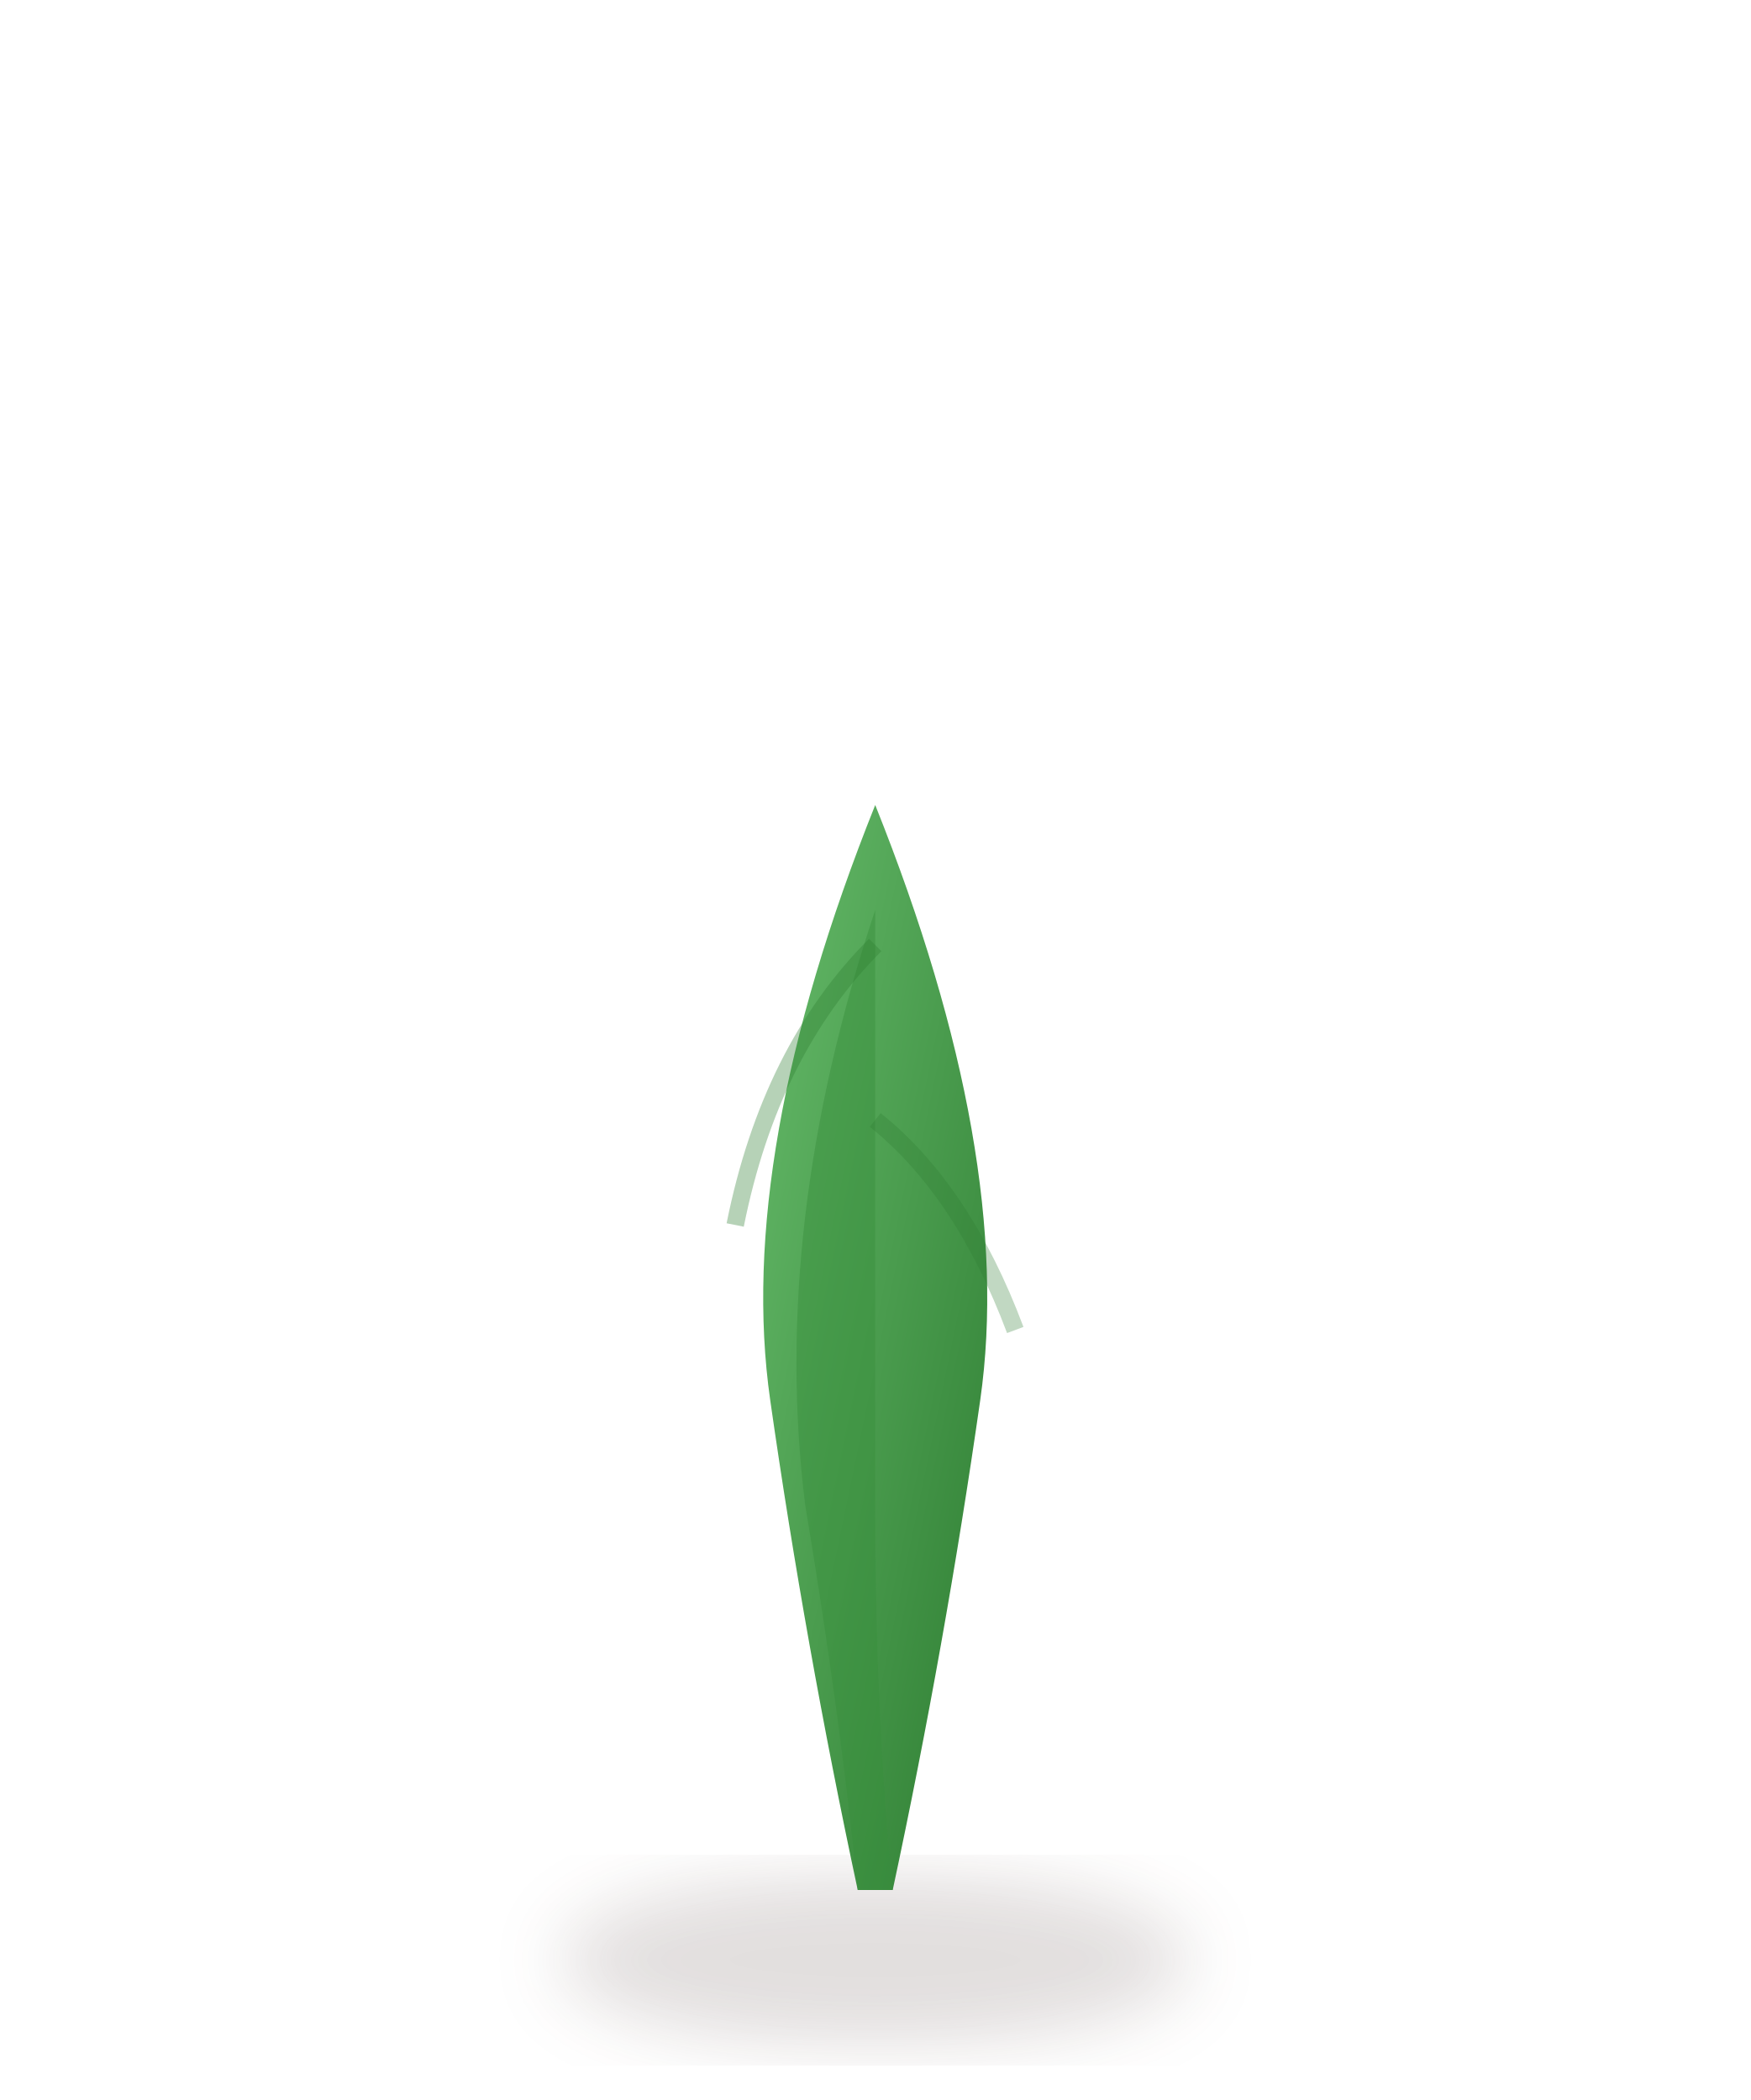
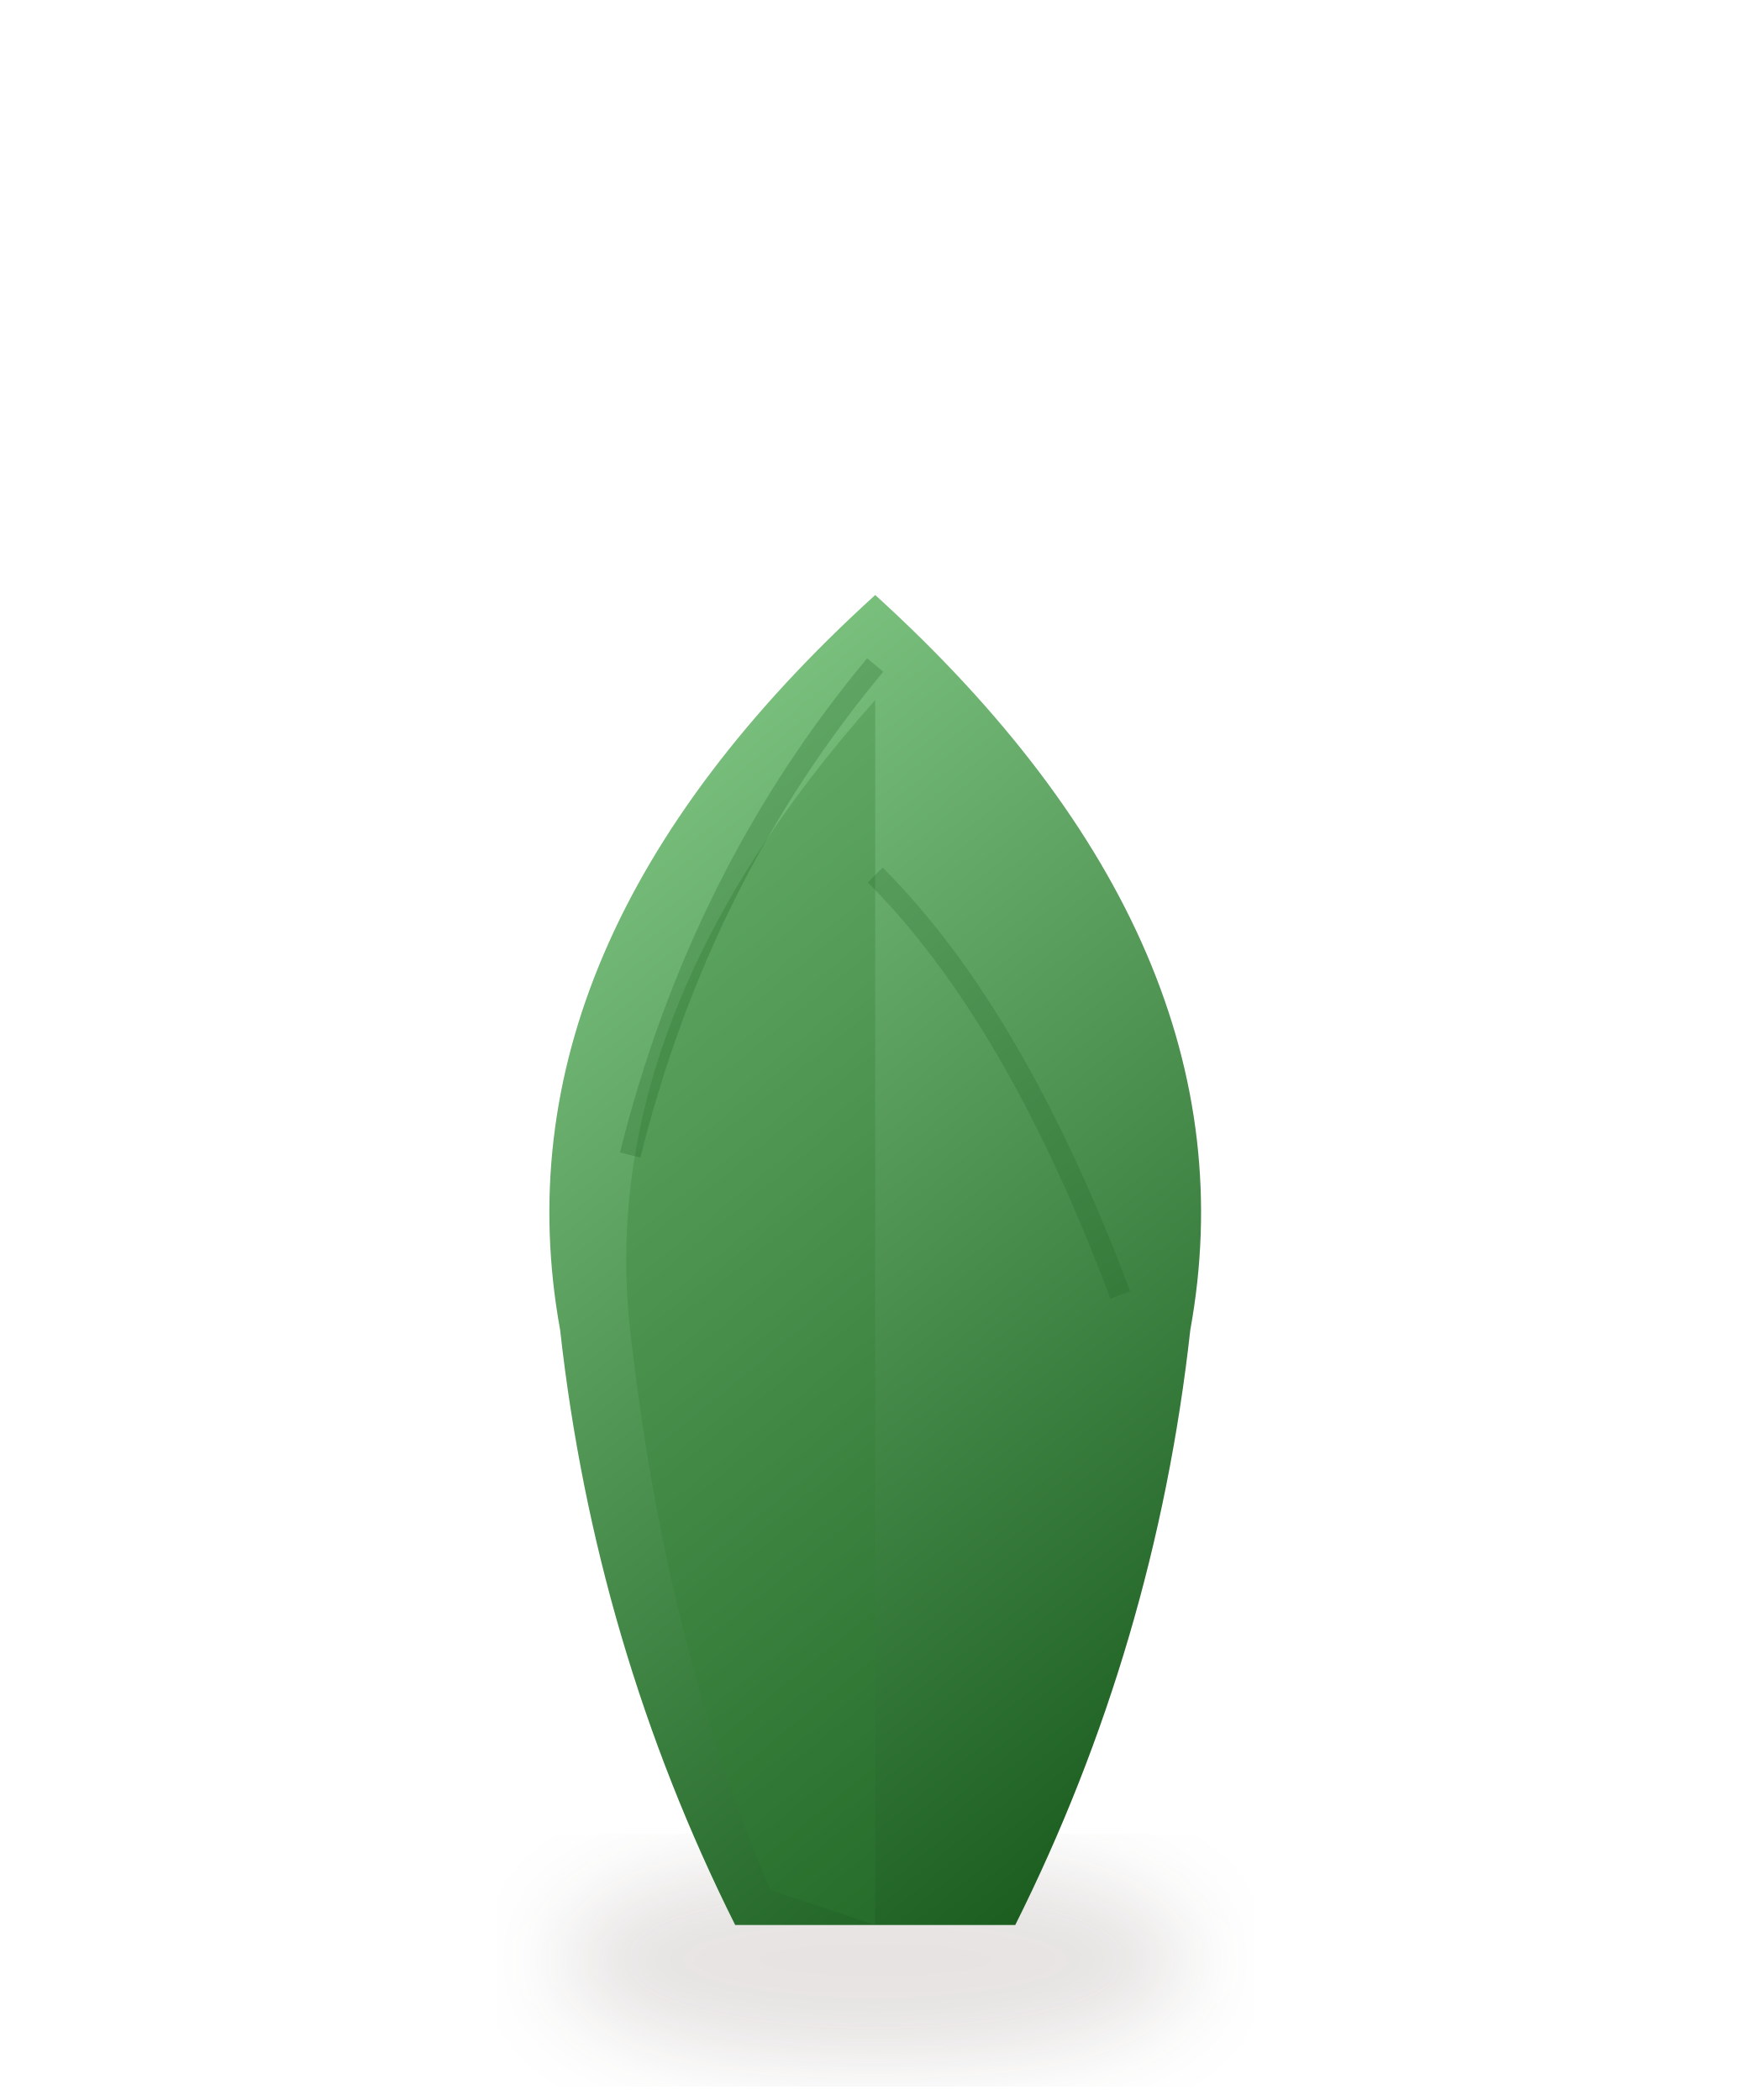
<svg xmlns="http://www.w3.org/2000/svg" viewBox="0 0 100 120">
  <defs>
-     <linearGradient id="cG" x1="0" y1="0" x2="1" y2="1">
-       <stop offset="0%" stop-color="#66BB6A" />
-       <stop offset="100%" stop-color="#2E7D32" />
+     <linearGradient id="cG" x1="0.3" y1="0" x2="0.7" y2="1">
+       <stop offset="0%" stop-color="#81C784" />
+       <stop offset="100%" stop-color="#1B5E20" />
    </linearGradient>
-     <filter id="sh">
-       <feGaussianBlur stdDeviation="2" />
+     <filter id="s">
+       <feGaussianBlur stdDeviation="2.5" />
    </filter>
  </defs>
-   <ellipse cx="50" cy="112" rx="18" ry="5" fill="#3E2723" opacity="0.15" filter="url(#sh)" />
-   <path d="M49 108 Q46 94 44 80 Q42 66 50 46 Q58 66 56 80 Q54 94 51 108Z" fill="url(#cG)" />
-   <path d="M49 108 Q48 98 46 86 Q44 70 50 52 Q50 70 50 86 Q50 98 51 108Z" fill="#388E3C" opacity="0.45" />
-   <path d="M50 54 Q44 60 42 70" stroke="#2E7D32" stroke-width="1" fill="none" opacity="0.35" />
-   <path d="M50 64 Q55 68 58 76" stroke="#2E7D32" stroke-width="1" fill="none" opacity="0.3" />
+   <ellipse cx="50" cy="112" rx="18" ry="6" fill="#3E2723" opacity="0.13" filter="url(#s)" />
+   <path d="M42 110 Q34 94 32 76 Q28 54 50 34 Q72 54 68 76 Q66 94 58 110Z" fill="url(#cG)" />
+   <path d="M44 108 Q38 94 36 76 Q34 58 50 40 Q50 60 50 80 Q50 96 50 110Z" fill="#2E7D32" opacity="0.3" />
+   <path d="M50 38 Q40 50 36 66" stroke="#1B5E20" stroke-width="1.2" fill="none" opacity="0.25" />
+   <path d="M50 50 Q58 58 64 74" stroke="#1B5E20" stroke-width="1.2" fill="none" opacity="0.22" />
</svg>
